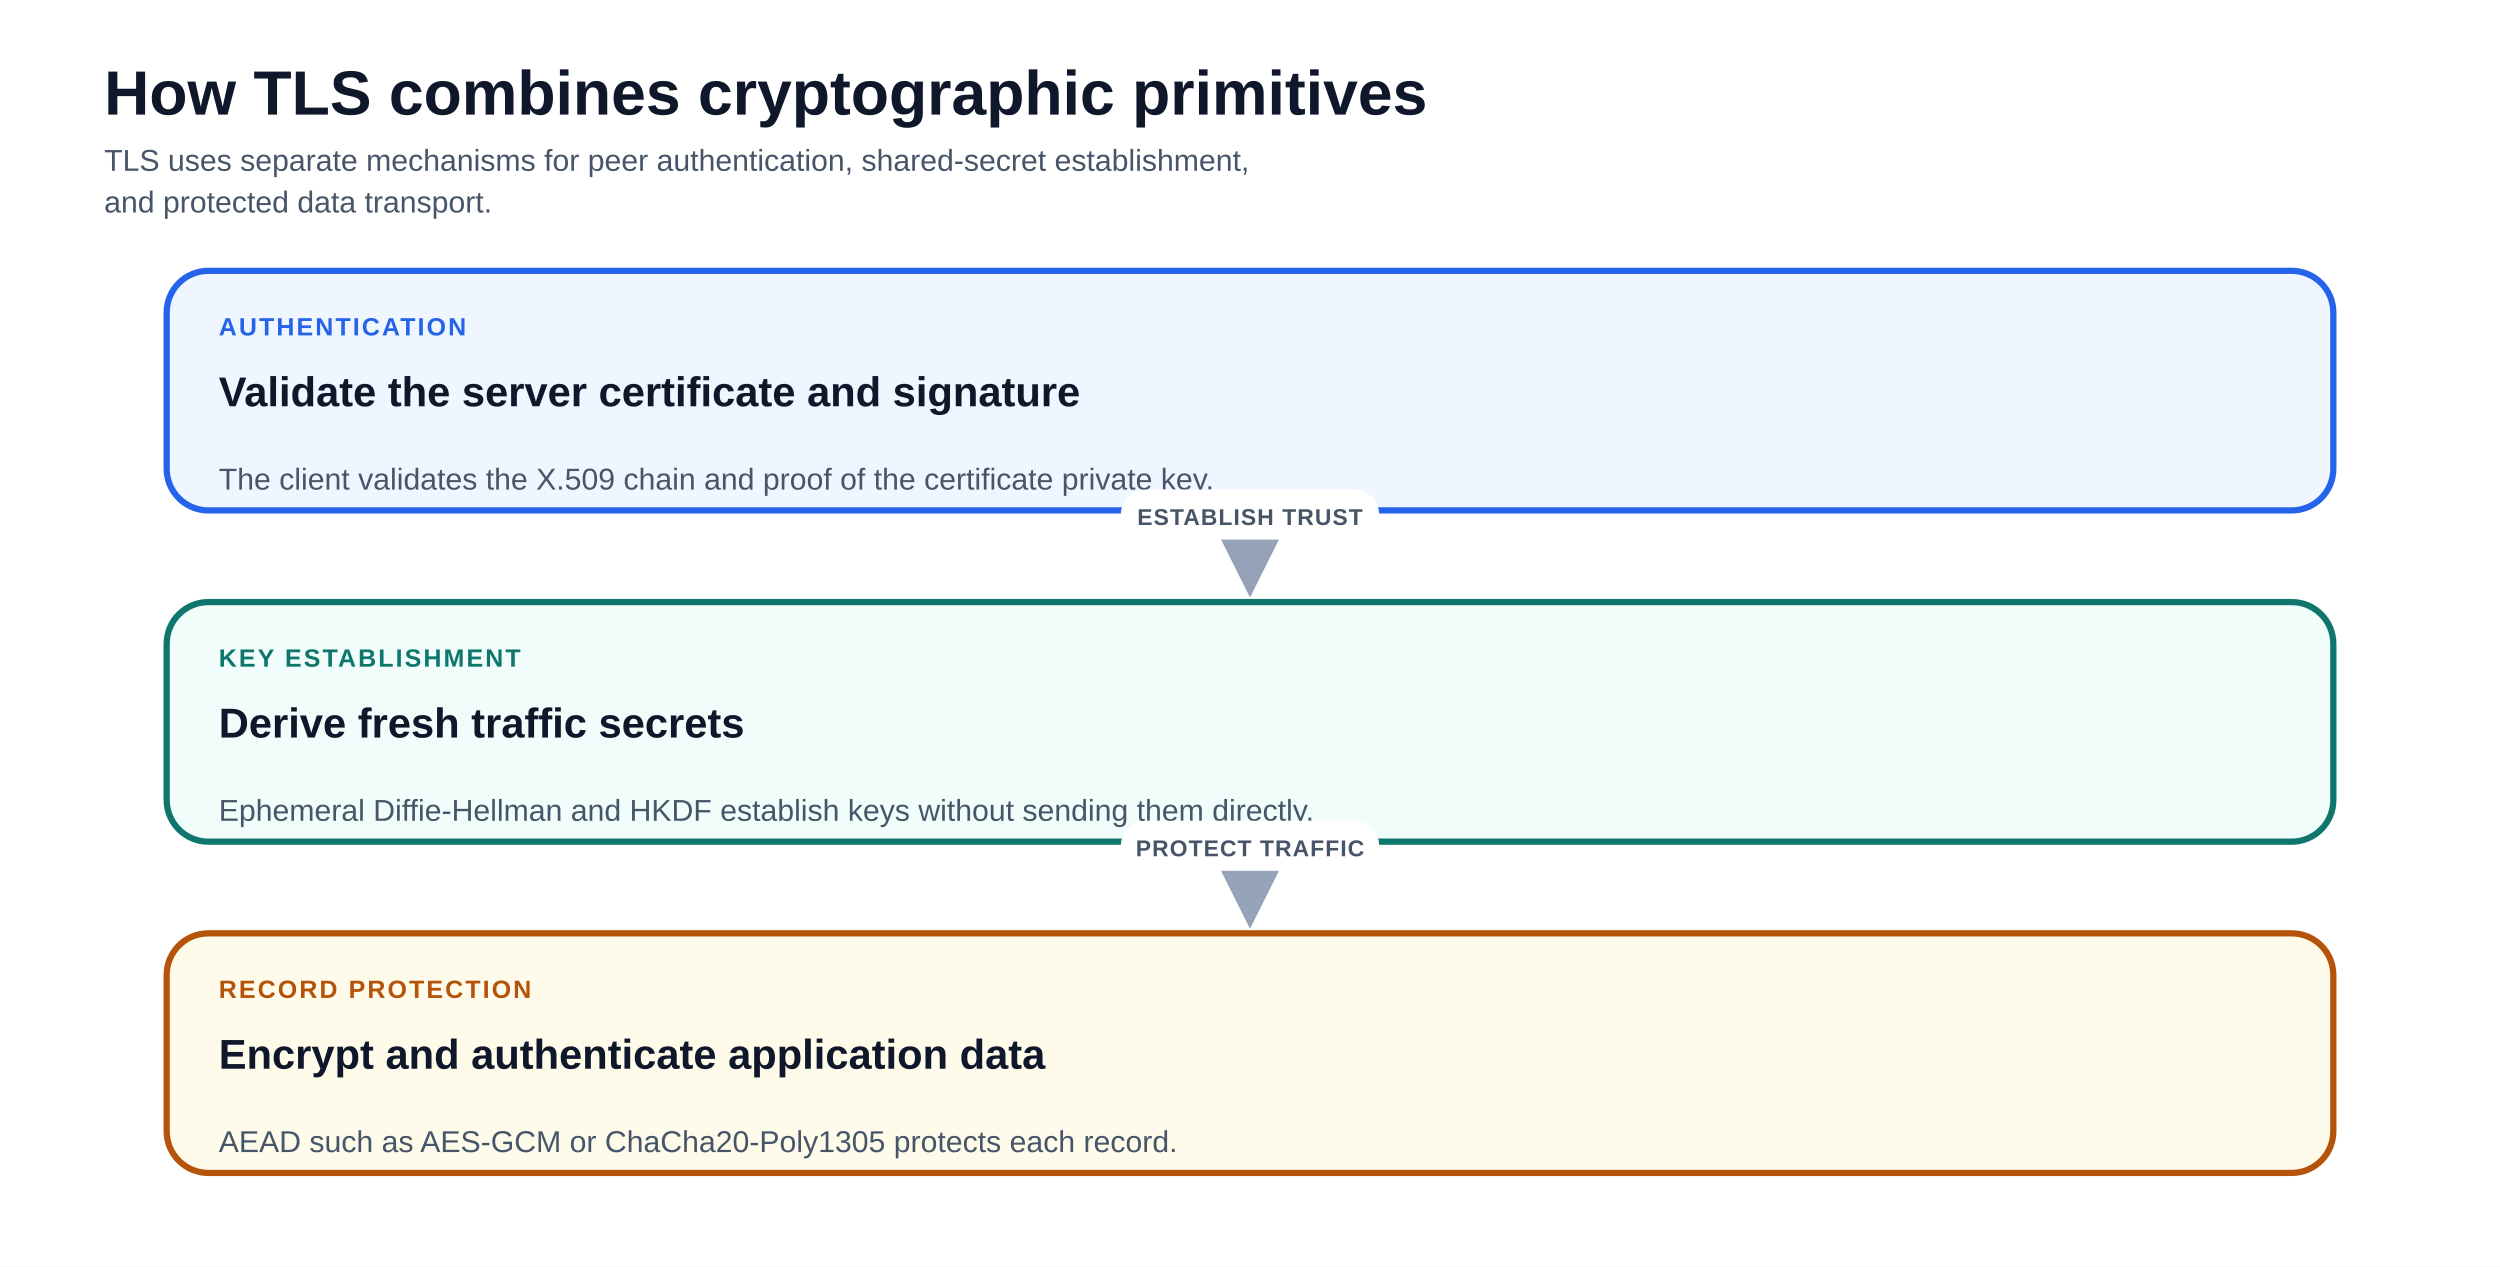
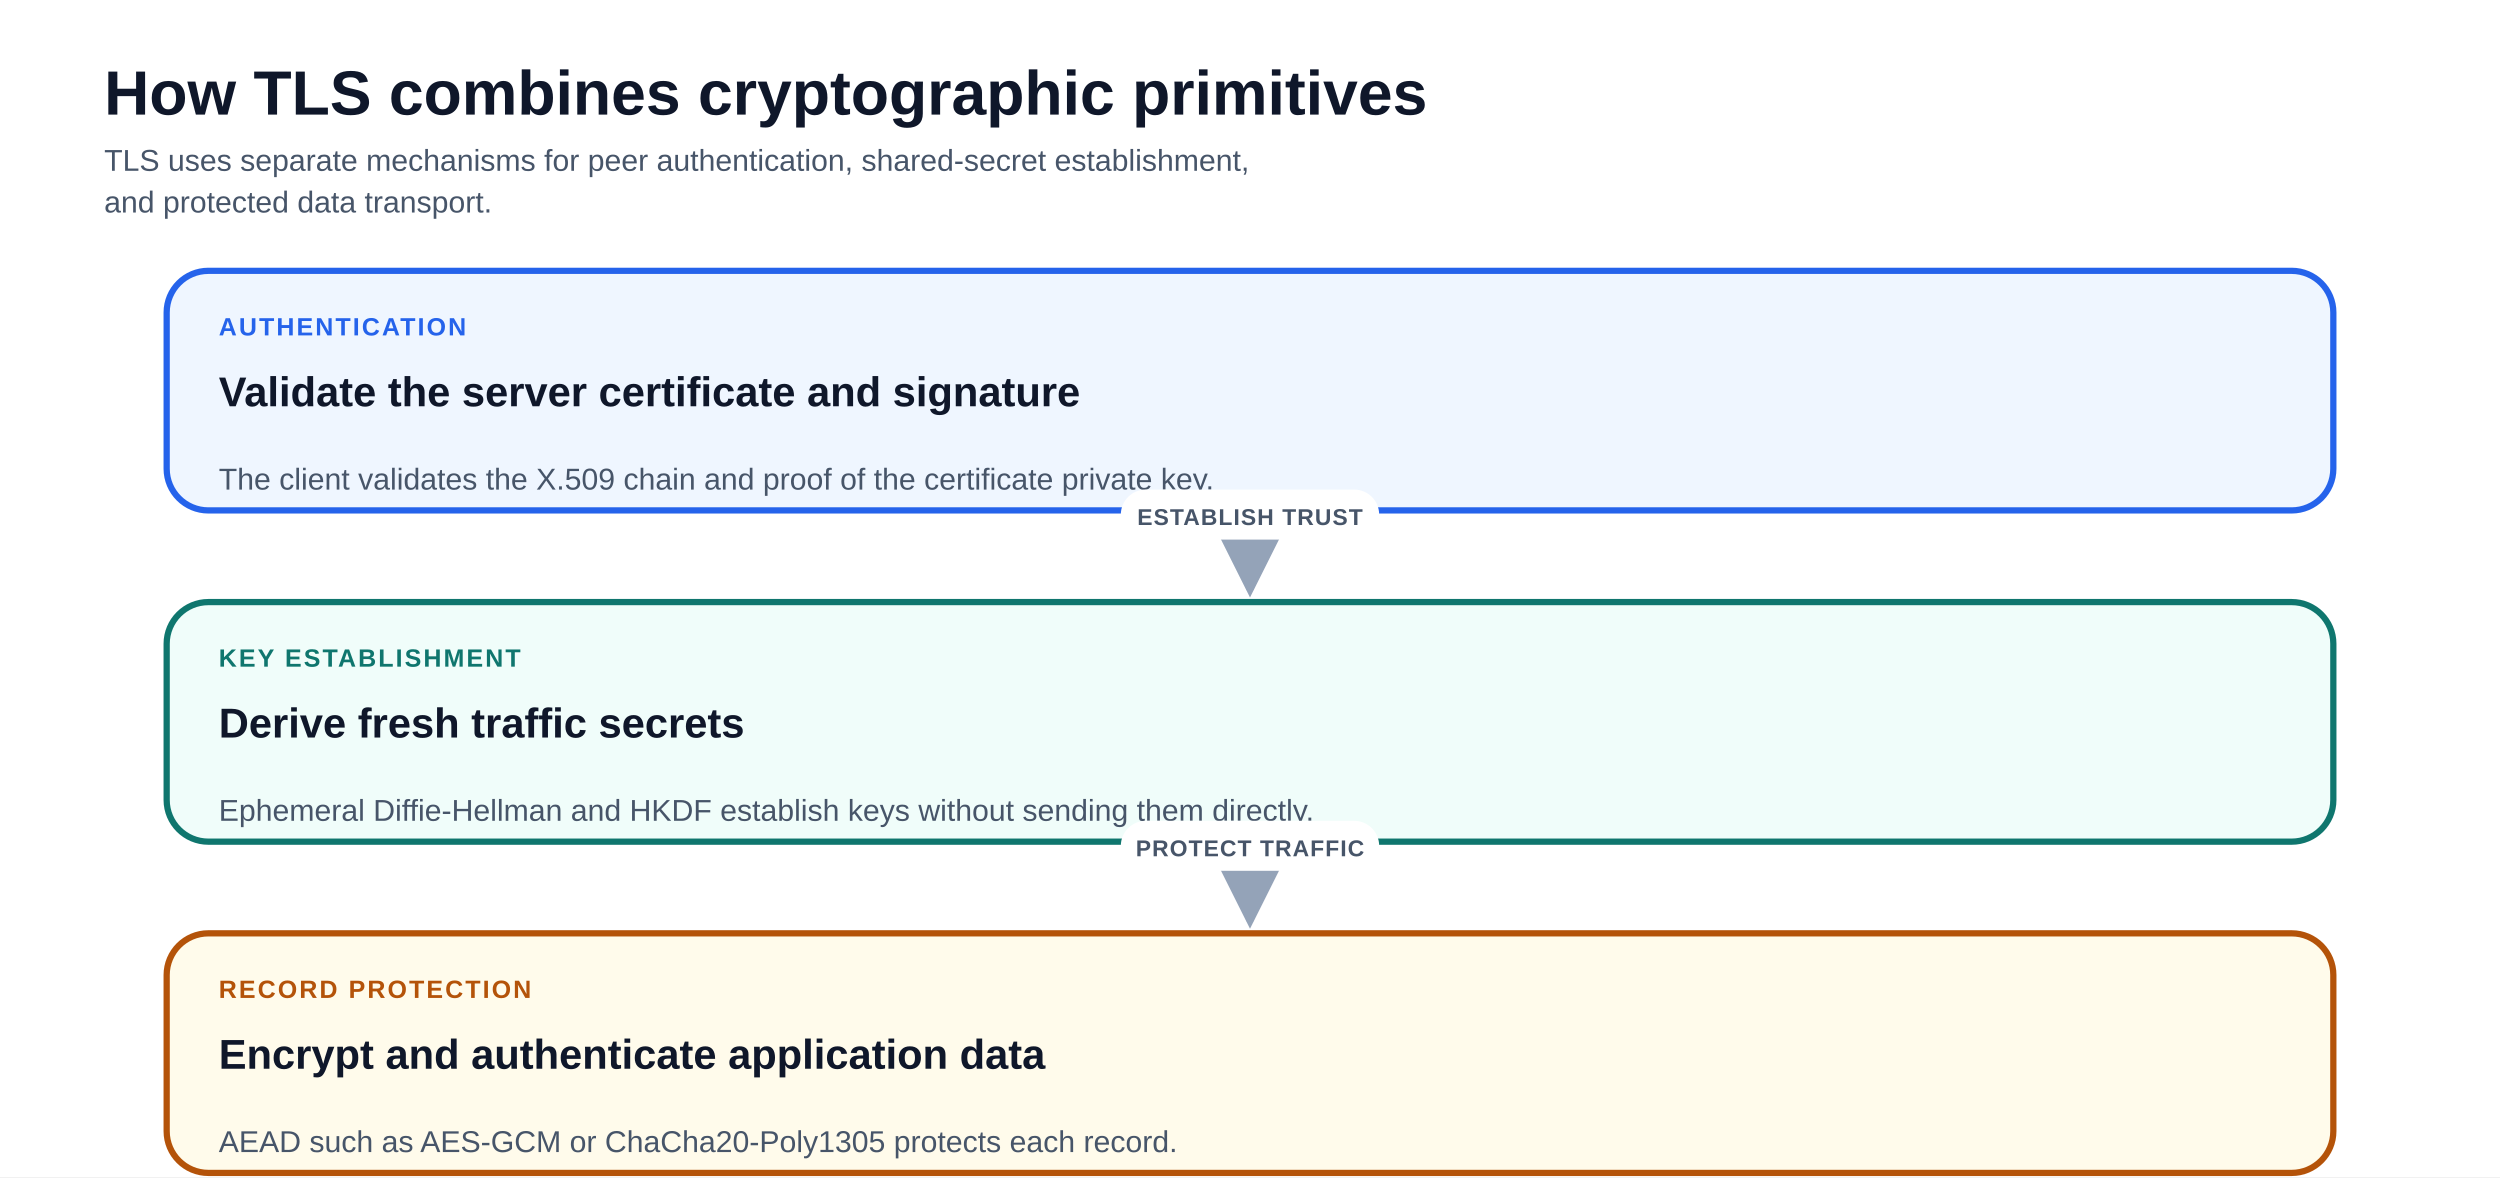
- <svg xmlns="http://www.w3.org/2000/svg" viewBox="0 0 1200 608" font-family="-apple-system, BlinkMacSystemFont, 'Segoe UI', Arial, sans-serif" role="img" aria-labelledby="title description">
-   <rect width="1200" height="608" fill="#ffffff" />
+ <svg xmlns="http://www.w3.org/2000/svg" viewBox="0 0 1200 565" font-family="-apple-system, BlinkMacSystemFont, 'Segoe UI', Arial, sans-serif" role="img" aria-labelledby="title description">
+   <rect width="1200" height="565" fill="#ffffff" />
  <defs>
    <marker id="arrow" viewBox="0 0 10 10" refX="8.5" refY="5" markerWidth="8" markerHeight="8" orient="auto">
      <path d="M0 0 L10 5 L0 10Z" fill="#94a3b8" />
    </marker>
    <marker id="arrow-reverse" viewBox="0 0 10 10" refX="1.5" refY="5" markerWidth="8" markerHeight="8" orient="auto">
      <path d="M10 0 L0 5 L10 10Z" fill="#94a3b8" />
    </marker>
    <marker id="arrow-blue" viewBox="0 0 10 10" refX="8.5" refY="5" markerWidth="8" markerHeight="8" orient="auto">
      <path d="M0 0 L10 5 L0 10Z" fill="#2563eb" />
    </marker>
    <marker id="arrow-teal" viewBox="0 0 10 10" refX="8.5" refY="5" markerWidth="8" markerHeight="8" orient="auto">
      <path d="M0 0 L10 5 L0 10Z" fill="#0f766e" />
    </marker>
    <marker id="arrow-amber" viewBox="0 0 10 10" refX="8.5" refY="5" markerWidth="8" markerHeight="8" orient="auto">
      <path d="M0 0 L10 5 L0 10Z" fill="#b45309" />
    </marker>
    <marker id="arrow-violet" viewBox="0 0 10 10" refX="8.5" refY="5" markerWidth="8" markerHeight="8" orient="auto">
      <path d="M0 0 L10 5 L0 10Z" fill="#7c3aed" />
    </marker>
    <marker id="arrow-red" viewBox="0 0 10 10" refX="8.5" refY="5" markerWidth="8" markerHeight="8" orient="auto">
      <path d="M0 0 L10 5 L0 10Z" fill="#b91c1c" />
    </marker>
  </defs>
  <text x="50" y="55" font-size="30" font-weight="850" fill="#0f172a">How TLS combines cryptographic primitives</text>
  <text x="50" y="82" font-size="14.5" fill="#475569">TLS uses separate mechanisms for peer authentication, shared-secret establishment,</text>
  <text x="50" y="102" font-size="14.5" fill="#475569">and protected data transport.</text>
  <g>
    <rect x="80" y="130" width="1040" height="115" rx="20" fill="#eff6ff" stroke="#2563eb" stroke-width="3" />
    <text x="105" y="161" font-size="12" font-weight="900" letter-spacing="1" fill="#2563eb">AUTHENTICATION</text>
    <text x="105" y="195" text-anchor="start" font-size="20" font-weight="800" fill="#0f172a">Validate the server certificate and signature</text>
    <text x="105" y="235" text-anchor="start" font-size="14.5" font-weight="500" fill="#475569">The client validates the X.509 chain and proof of the certificate private key.</text>
  </g>
  <g>
    <rect x="80" y="289" width="1040" height="115" rx="20" fill="#f0fdfa" stroke="#0f766e" stroke-width="3" />
    <text x="105" y="320" font-size="12" font-weight="900" letter-spacing="1" fill="#0f766e">KEY ESTABLISHMENT</text>
    <text x="105" y="354" text-anchor="start" font-size="20" font-weight="800" fill="#0f172a">Derive fresh traffic secrets</text>
    <text x="105" y="394" text-anchor="start" font-size="14.5" font-weight="500" fill="#475569">Ephemeral Diffie-Hellman and HKDF establish keys without sending them directly.</text>
  </g>
  <g>
    <rect x="80" y="448" width="1040" height="115" rx="20" fill="#fffbeb" stroke="#b45309" stroke-width="3" />
    <text x="105" y="479" font-size="12" font-weight="900" letter-spacing="1" fill="#b45309">RECORD PROTECTION</text>
    <text x="105" y="513" text-anchor="start" font-size="20" font-weight="800" fill="#0f172a">Encrypt and authenticate application data</text>
    <text x="105" y="553" text-anchor="start" font-size="14.5" font-weight="500" fill="#475569">AEAD such as AES-GCM or ChaCha20-Poly1305 protects each record.</text>
  </g>
  <path d="M600 252 L600 282" fill="none" stroke="#94a3b8" stroke-width="4" stroke-linecap="round" marker-end="url(#arrow)" />
  <rect x="538" y="235" width="124" height="24" rx="12" fill="#ffffff" />
  <text x="600" y="252" text-anchor="middle" font-size="11" font-weight="900" letter-spacing=".5" fill="#475569">ESTABLISH TRUST</text>
  <path d="M600 411 L600 441" fill="none" stroke="#94a3b8" stroke-width="4" stroke-linecap="round" marker-end="url(#arrow)" />
  <rect x="538" y="394" width="124" height="24" rx="12" fill="#ffffff" />
  <text x="600" y="411" text-anchor="middle" font-size="11" font-weight="900" letter-spacing=".5" fill="#475569">PROTECT TRAFFIC</text>
</svg>
